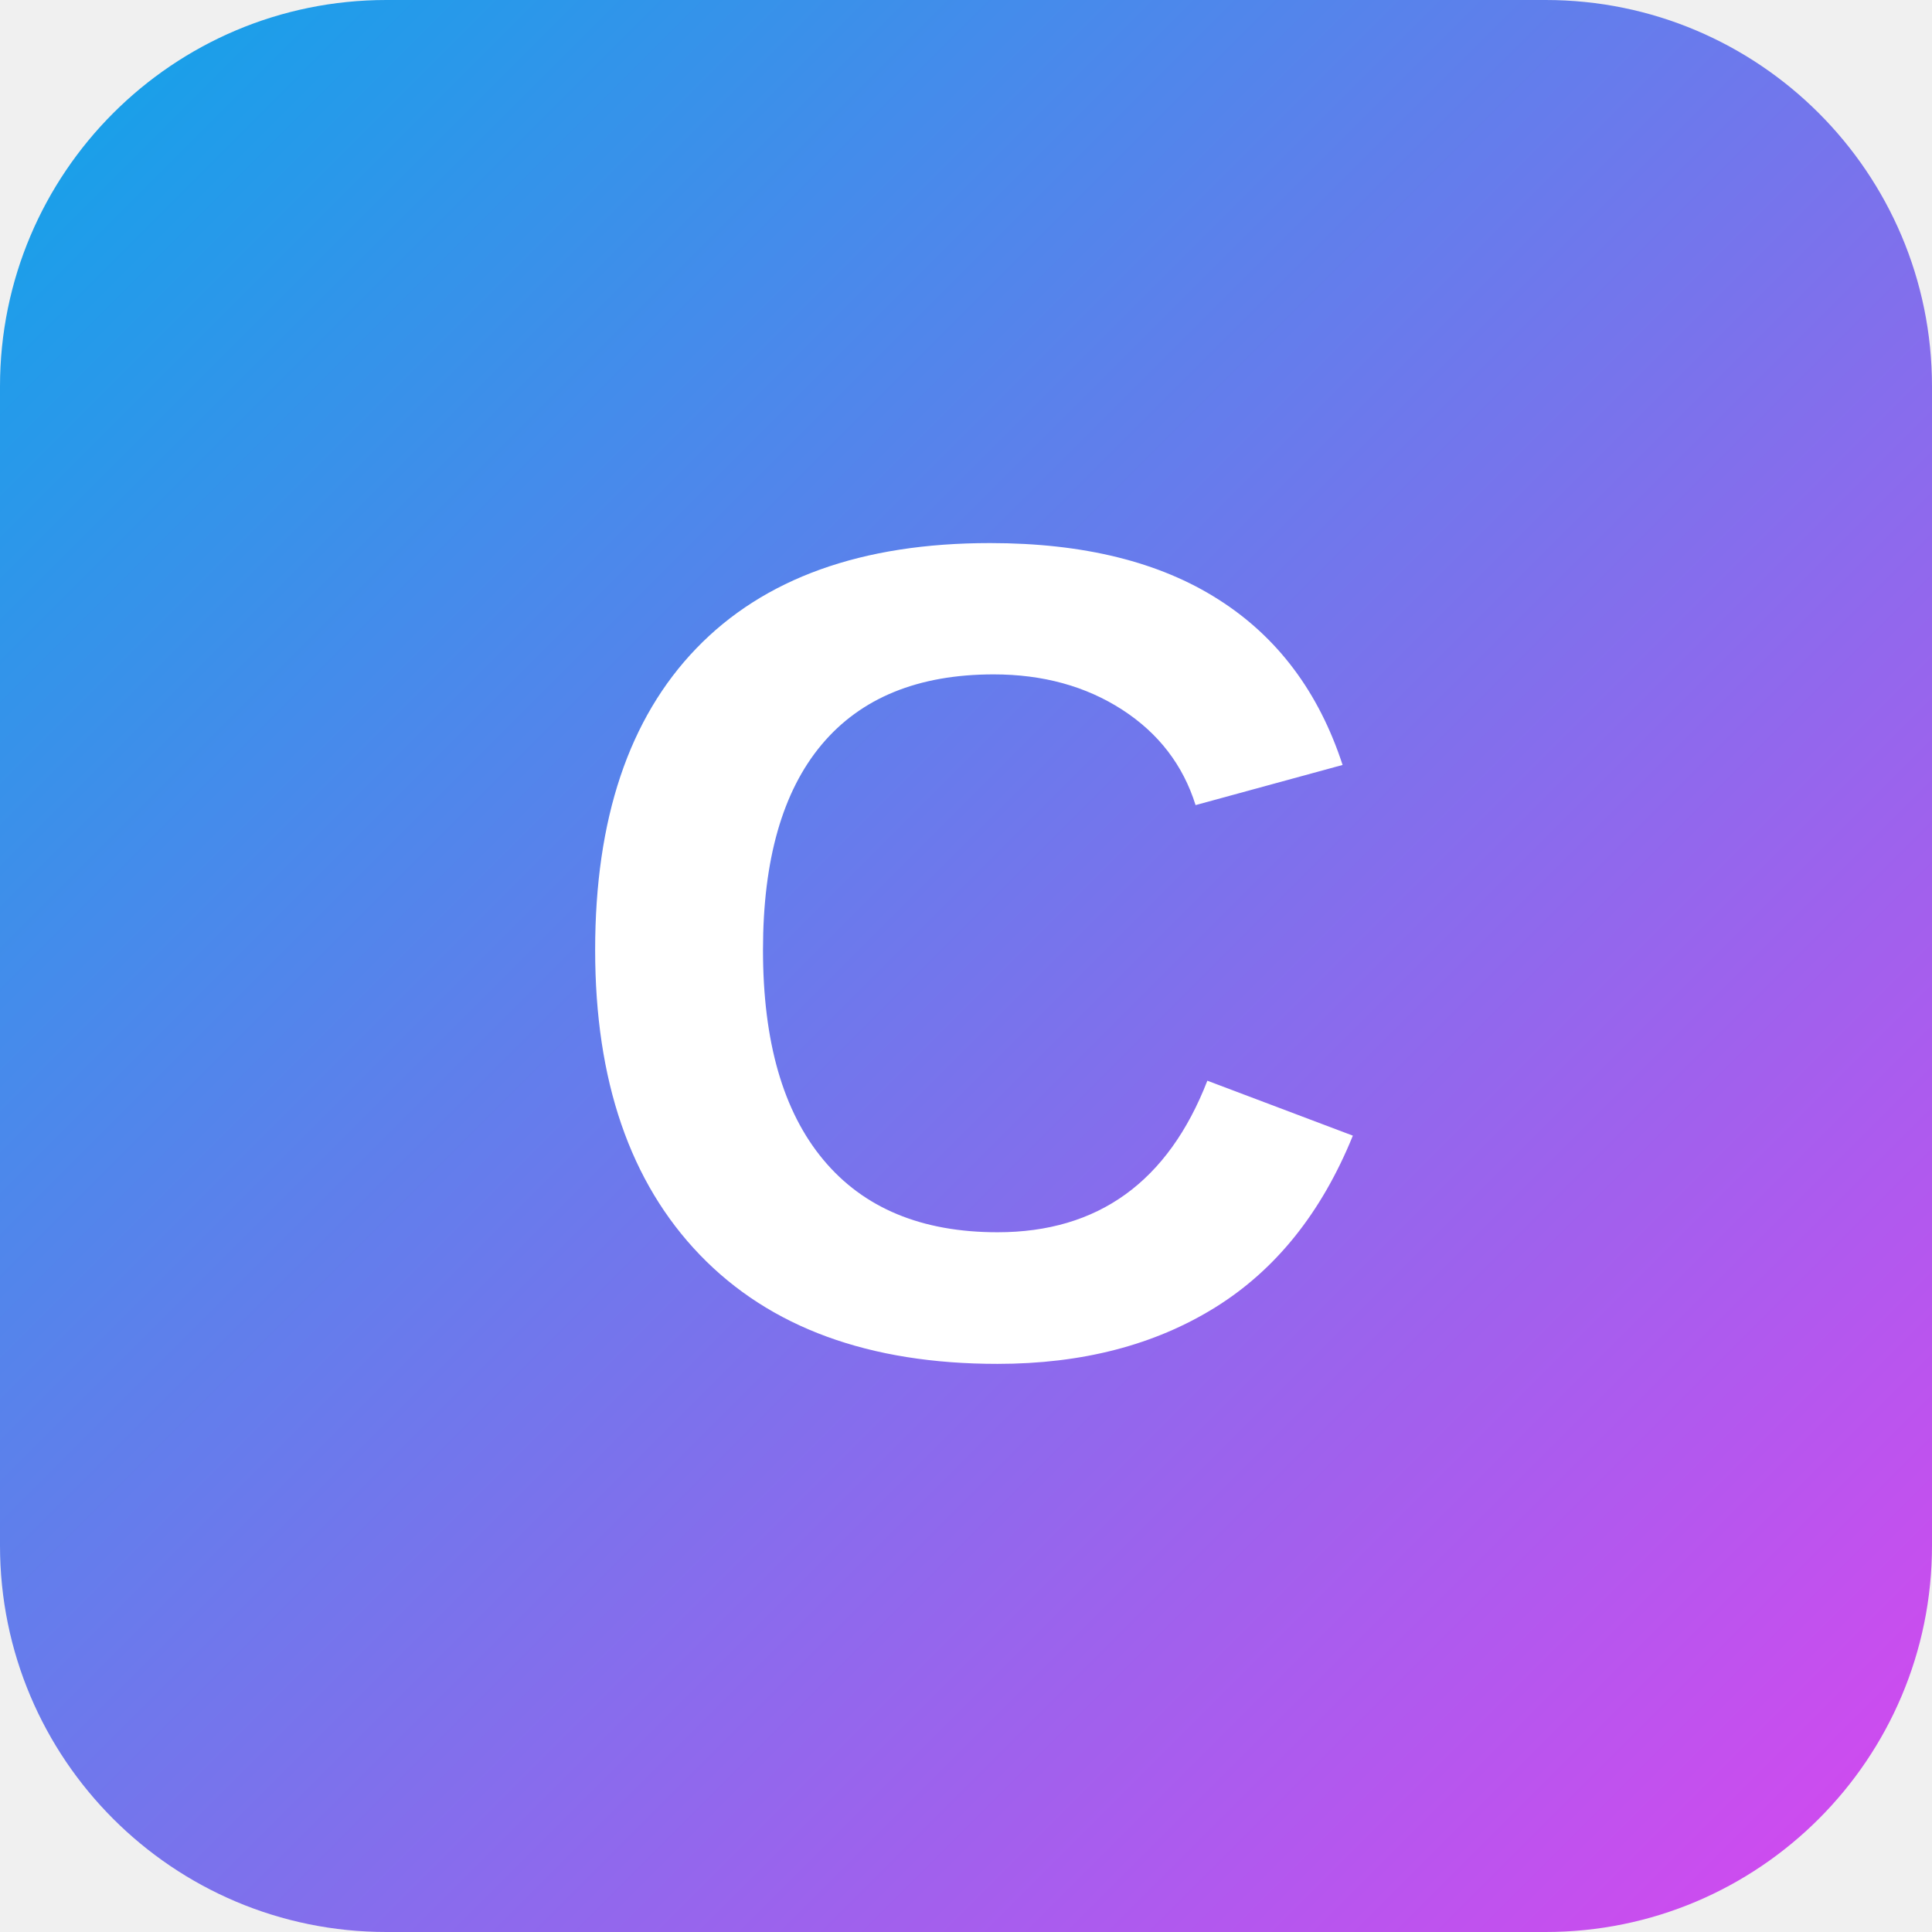
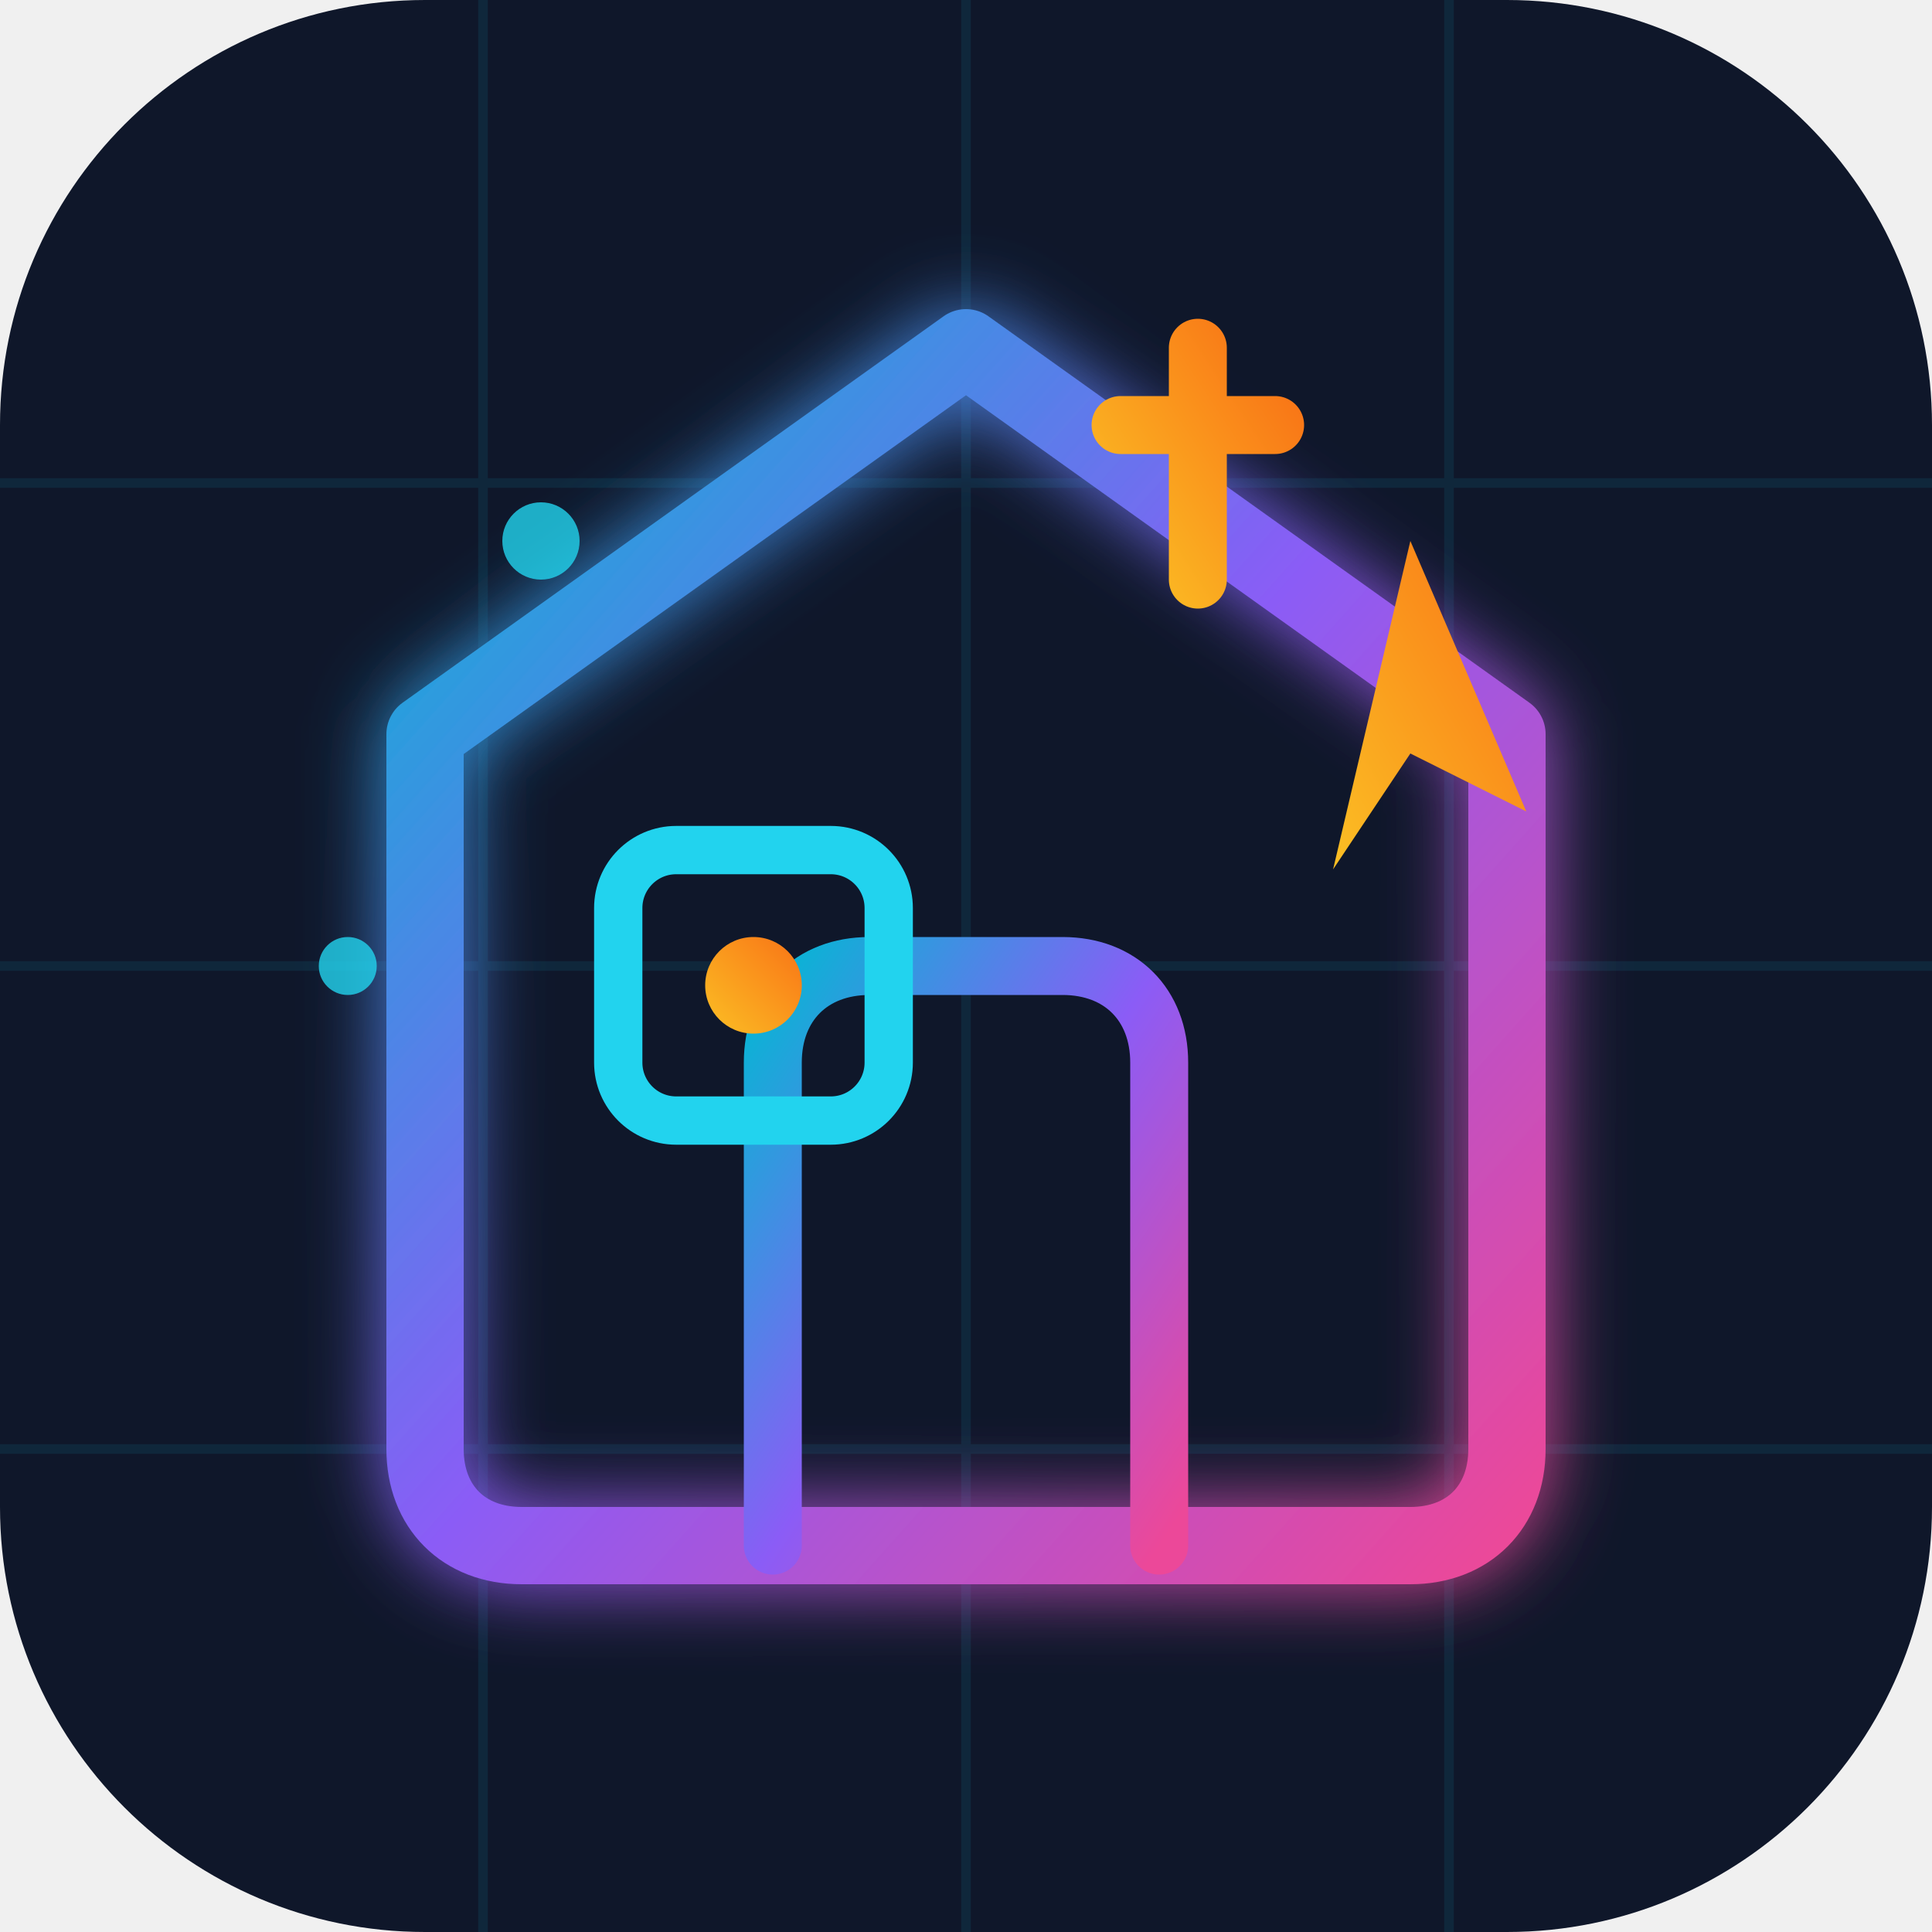
<svg xmlns="http://www.w3.org/2000/svg" viewBox="0 0 100 100">
  <defs>
-     <linearGradient id="grad1" x1="0%" y1="0%" x2="100%" y2="100%">
-       <stop offset="0%" style="stop-color:#0ea5e9;stop-opacity:1" />
-       <stop offset="100%" style="stop-color:#d946ef;stop-opacity:1" />
+     <linearGradient id="mainGrad" x1="0%" y1="0%" x2="100%" y2="100%">
+       <stop offset="0%" style="stop-color:#06b6d4;stop-opacity:1" />
+       <stop offset="50%" style="stop-color:#8b5cf6;stop-opacity:1" />
+       <stop offset="100%" style="stop-color:#ec4899;stop-opacity:1" />
    </linearGradient>
+     <linearGradient id="accentGrad" x1="0%" y1="100%" x2="100%" y2="0%">
+       <stop offset="0%" style="stop-color:#fbbf24;stop-opacity:1" />
+       <stop offset="100%" style="stop-color:#f97316;stop-opacity:1" />
+     </linearGradient>
+     <filter id="glow" x="-50%" y="-50%" width="200%" height="200%">
+       <feGaussianBlur stdDeviation="2" result="coloredBlur" />
+       <feMerge>
+         <feMergeNode in="coloredBlur" />
+         <feMergeNode in="SourceGraphic" />
+       </feMerge>
+     </filter>
  </defs>
-   <rect width="100" height="100" rx="20" fill="url(#grad1)" />
-   <text x="50" y="70" font-family="Arial, sans-serif" font-size="60" font-weight="bold" fill="white" text-anchor="middle">C</text>
+   <rect width="100" height="100" rx="22" fill="#0f172a" />
+   <g opacity="0.1">
+     <line x1="25" y1="0" x2="25" y2="100" stroke="#06b6d4" stroke-width="0.5" />
+     <line x1="50" y1="0" x2="50" y2="100" stroke="#06b6d4" stroke-width="0.5" />
+     <line x1="75" y1="0" x2="75" y2="100" stroke="#06b6d4" stroke-width="0.5" />
+     <line x1="0" y1="25" x2="100" y2="25" stroke="#06b6d4" stroke-width="0.5" />
+     <line x1="0" y1="50" x2="100" y2="50" stroke="#06b6d4" stroke-width="0.5" />
+     <line x1="0" y1="75" x2="100" y2="75" stroke="#06b6d4" stroke-width="0.5" />
+   </g>
+   <path d="M50 18 L78 38 L78 75 C78 78 76 80 73 80 L27 80 C24 80 22 78 22 75 L22 38 Z" fill="none" stroke="url(#mainGrad)" stroke-width="4" stroke-linecap="round" stroke-linejoin="round" filter="url(#glow)" />
+   <path d="M62 18 L62 30 M58 22 L66 22" fill="none" stroke="url(#accentGrad)" stroke-width="3" stroke-linecap="round" />
+   <path d="M40 80 L40 55 C40 52 42 50 45 50 L55 50 C58 50 60 52 60 55 L60 80" fill="none" stroke="url(#mainGrad)" stroke-width="3" stroke-linecap="round" />
+   <rect x="32" y="44" width="14" height="14" rx="3" fill="none" stroke="#22d3ee" stroke-width="2.5" />
+   <circle cx="39" cy="51" r="2.5" fill="url(#accentGrad)" />
+   <polygon points="73,28 79,42 73,39 69,45" fill="url(#accentGrad)" />
+   <g fill="#22d3ee" opacity="0.8">
+     <circle cx="28" cy="28" r="2" />
+     <circle cx="18" cy="50" r="1.5" />
+   </g>
</svg>
